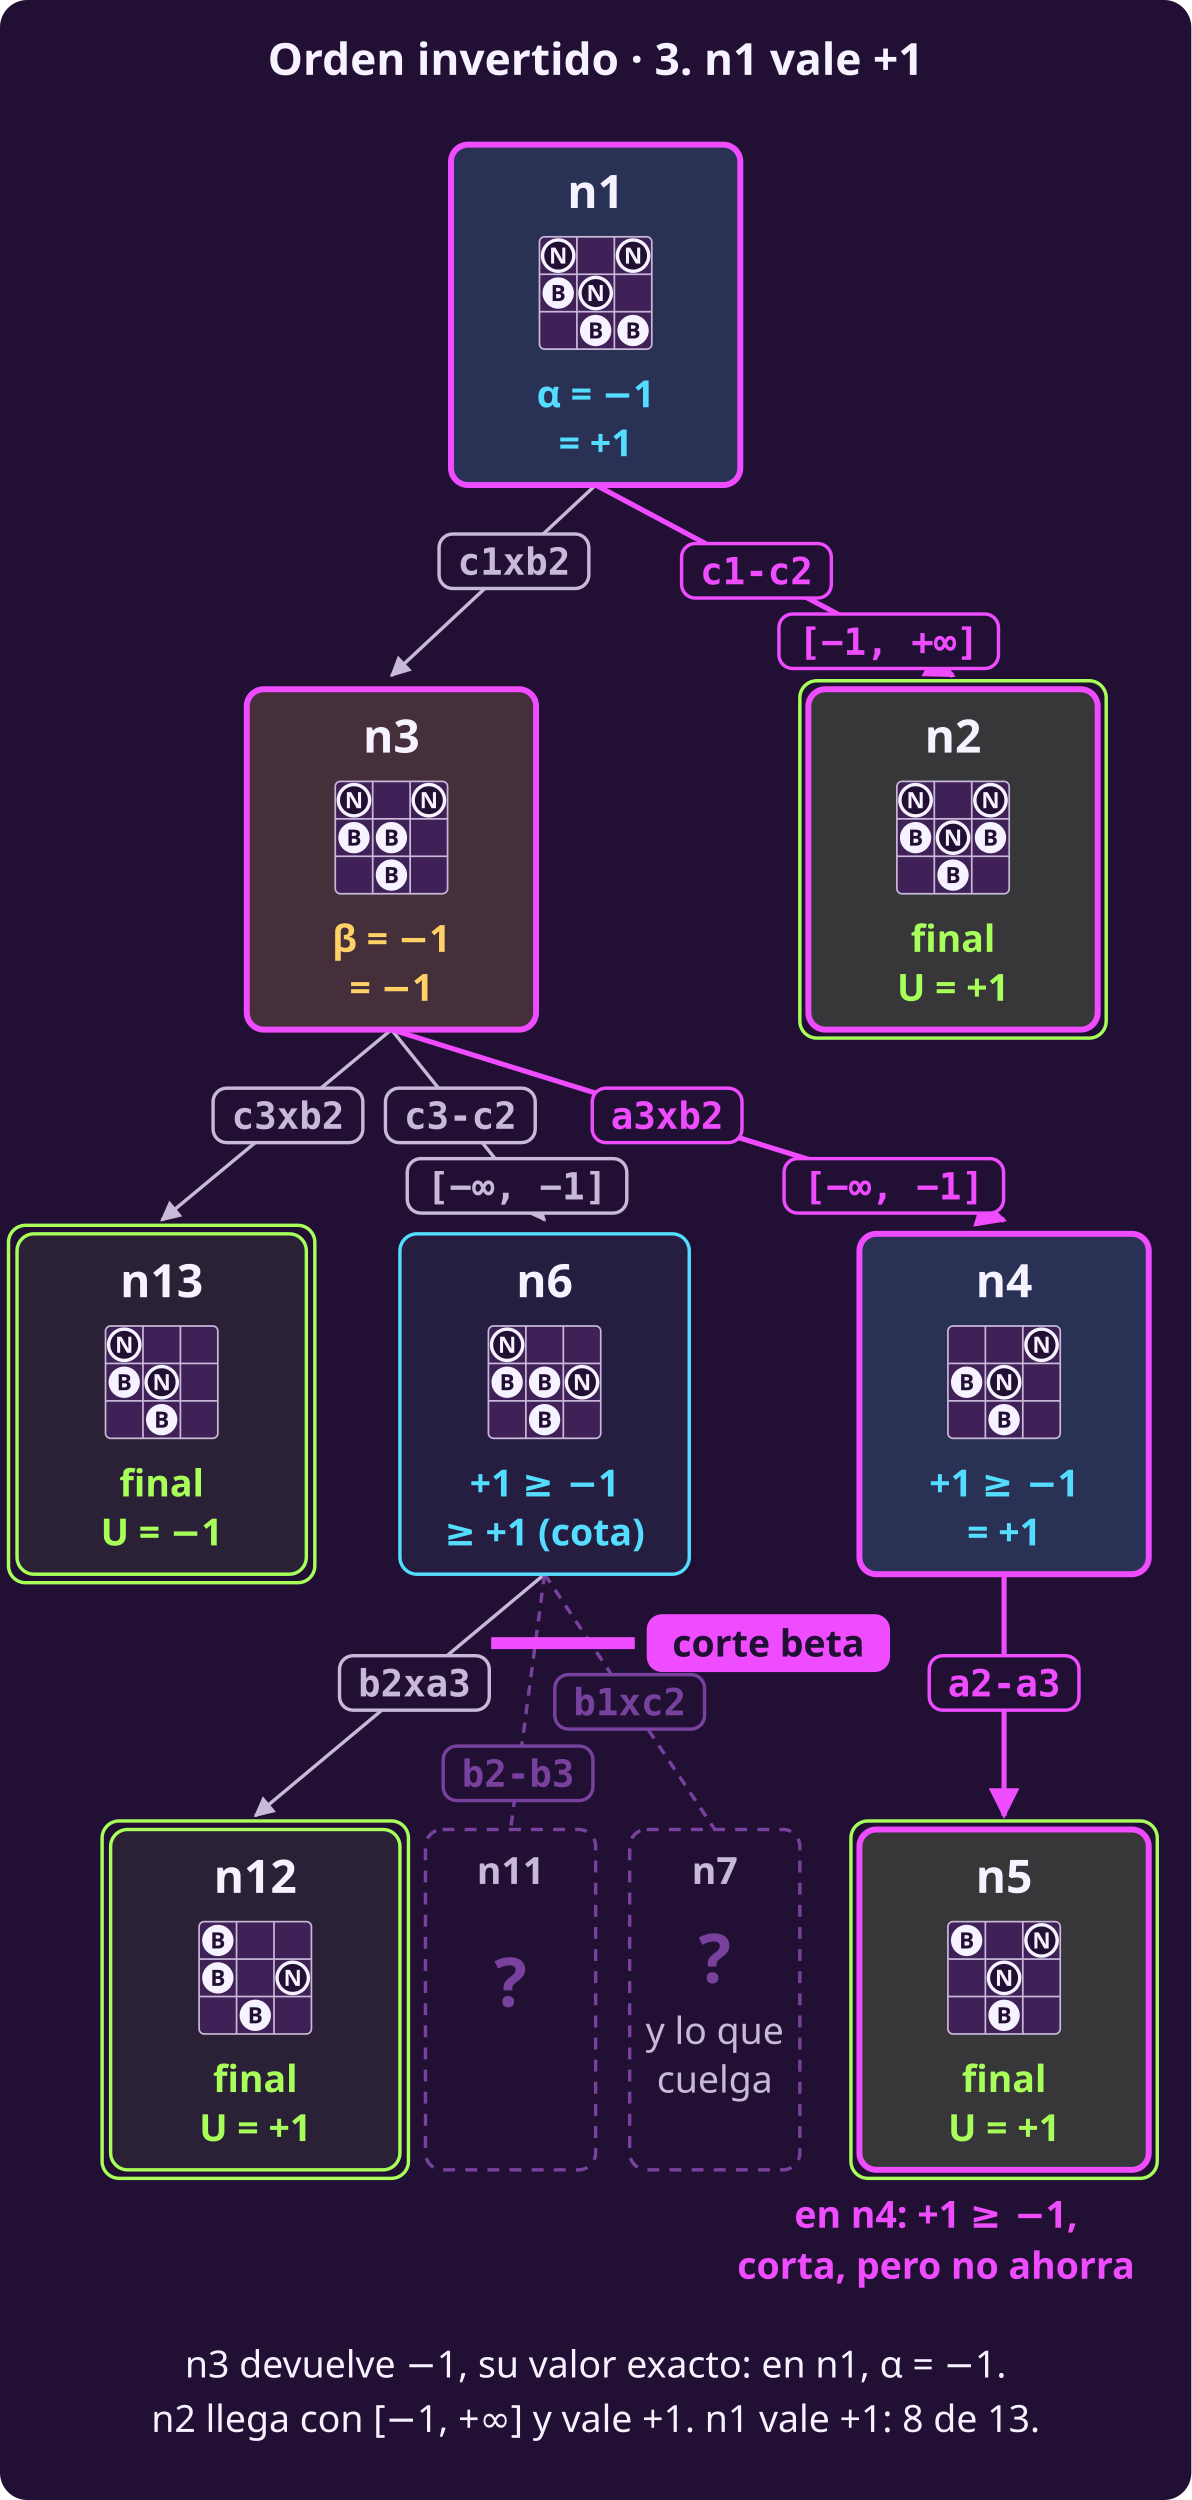
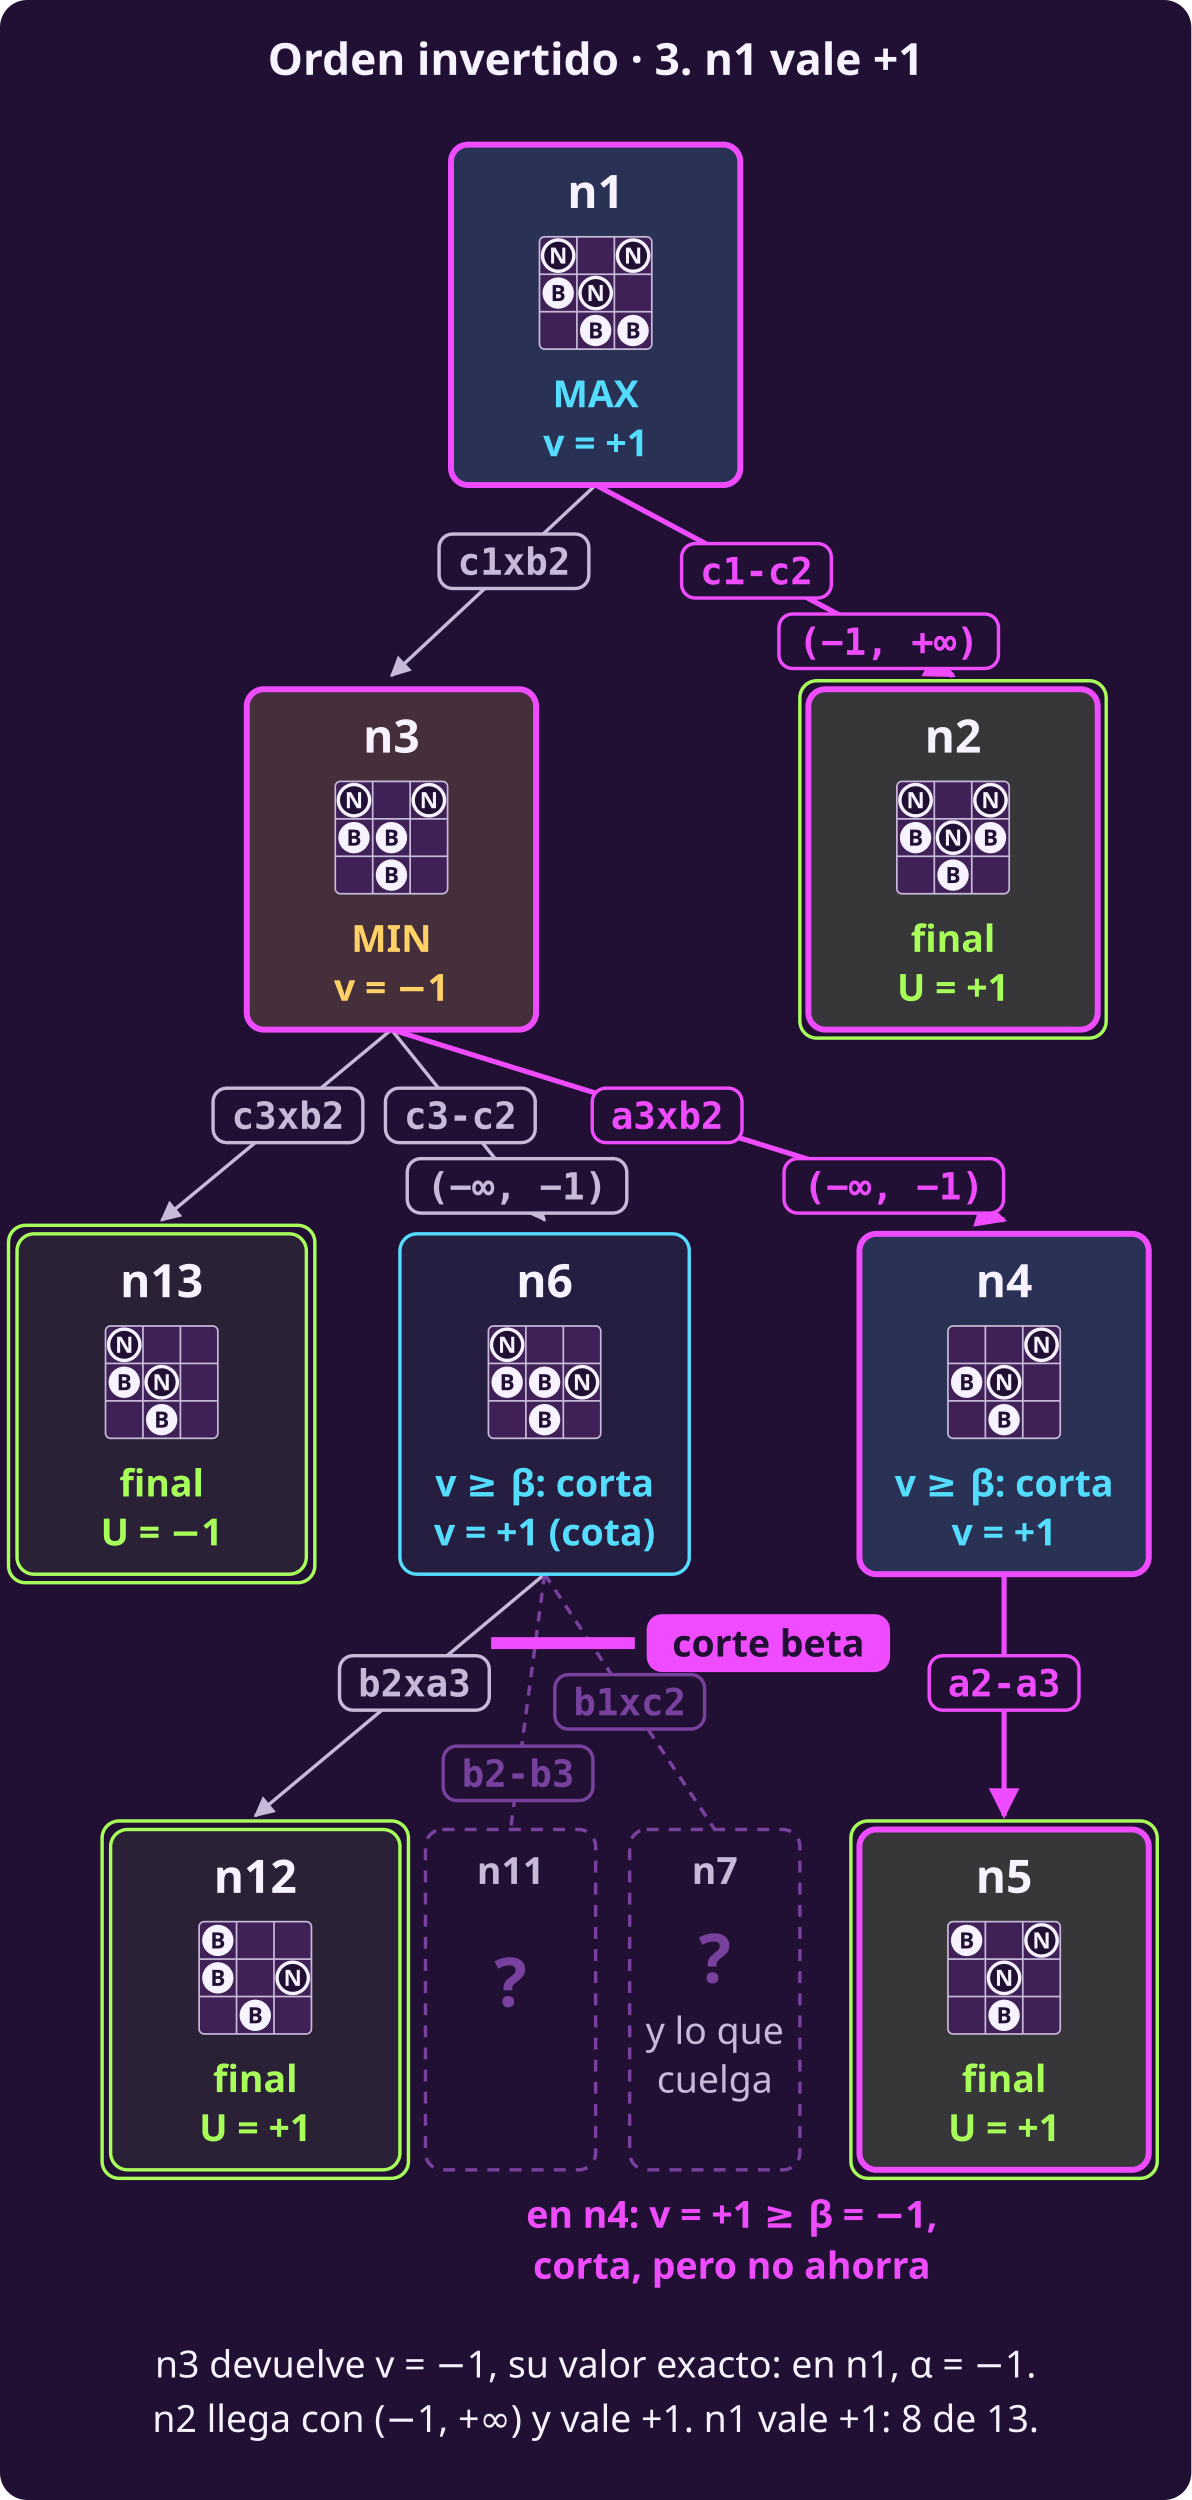
- <svg xmlns="http://www.w3.org/2000/svg" width="700" height="1469" viewBox="0 0 700 1469" role="img" aria-label="Alfa-beta desde n1 con el orden invertido, parte 3. De vuelta en n3, falta n4, de MAX, que llega con [−∞, −1]; su único hijo, n5, vale +1, y debajo una nota sobre n4: «en n4, +1 ≥ −1: corta, pero no ahorra». n3 devuelve −1. La raíz muestra α = −1. Su último hijo, n2, llega con [−1, +∞] y vale +1. La raíz vale +1. Se generan 8 de 13 nodos.">
+ <svg xmlns="http://www.w3.org/2000/svg" width="700" height="1469" viewBox="0 0 700 1469" role="img" aria-label="Alfa-beta desde n1 con el orden invertido, parte 3. De vuelta en n3, falta n4, de MAX, que llega con (−∞, −1); su único hijo, n5, vale +1, y debajo una nota sobre n4: «en n4, v = +1 ≥ β = −1: corta, pero no ahorra». n3 devuelve v = −1, y en n1 α sube a −1. Su último hijo, n2, llega con (−1, +∞) y vale +1. La raíz muestra v = +1. Se generan 8 de 13 nodos.">
  <rect x="0" y="0" width="700" height="1469" rx="16" fill="#211033" />
  <defs>
    <marker id="p" viewBox="0 0 10 10" refX="9" refY="5" markerWidth="6" markerHeight="6" orient="auto-start-reverse">
      <path d="M 0 0 L 10 5 L 0 10 z" fill="#f04cff" />
    </marker>
    <marker id="s" viewBox="0 0 10 10" refX="9" refY="5" markerWidth="6" markerHeight="6" orient="auto-start-reverse">
      <path d="M 0 0 L 10 5 L 0 10 z" fill="#c8b9d8" />
    </marker>
  </defs>
  <text x="350.0" y="44" fill="#f7f2ff" font-family="system-ui, sans-serif" font-size="26" font-weight="700" text-anchor="middle">Orden invertido · 3. n1 vale +1</text>
  <line x1="350" y1="285.0" x2="230" y2="397.0" stroke="#c8b9d8" stroke-width="2" marker-end="url(#s)" />
  <rect x="258.0" y="313.8" width="88" height="32" rx="8" fill="#211033" stroke="#c8b9d8" stroke-width="2" />
  <text x="302.0" y="337.7" fill="#c8b9d8" font-family="ui-monospace, SFMono-Regular, Menlo, monospace" font-size="22" font-weight="700" text-anchor="middle">c1xb2</text>
  <line x1="350" y1="285.0" x2="560" y2="397.0" stroke="#f04cff" stroke-width="3" marker-end="url(#p)" />
  <rect x="400.5" y="319.4" width="88" height="32" rx="8" fill="#211033" stroke="#f04cff" stroke-width="2" />
  <text x="444.5" y="343.3" fill="#f04cff" font-family="ui-monospace, SFMono-Regular, Menlo, monospace" font-size="22" font-weight="700" text-anchor="middle">c1-c2</text>
  <rect x="457.7" y="360.8" width="129" height="32" rx="8" fill="#211033" stroke="#f04cff" stroke-width="2" />
-   <text x="522.2" y="384.8" fill="#f04cff" font-family="ui-monospace, SFMono-Regular, Menlo, monospace" font-size="22" font-weight="700" text-anchor="middle">[−1, +∞]</text>
+   <text x="522.2" y="384.8" fill="#f04cff" font-family="ui-monospace, SFMono-Regular, Menlo, monospace" font-size="22" font-weight="700" text-anchor="middle">(−1, +∞)</text>
  <line x1="230" y1="605.0" x2="95" y2="717.0" stroke="#c8b9d8" stroke-width="2" marker-end="url(#s)" />
  <rect x="125.2" y="639.4" width="88" height="32" rx="8" fill="#211033" stroke="#c8b9d8" stroke-width="2" />
  <text x="169.2" y="663.3" fill="#c8b9d8" font-family="ui-monospace, SFMono-Regular, Menlo, monospace" font-size="22" font-weight="700" text-anchor="middle">c3xb2</text>
  <line x1="230" y1="605.0" x2="320" y2="717.0" stroke="#c8b9d8" stroke-width="2" marker-end="url(#s)" />
  <rect x="226.5" y="639.4" width="88" height="32" rx="8" fill="#211033" stroke="#c8b9d8" stroke-width="2" />
  <text x="270.5" y="663.3" fill="#c8b9d8" font-family="ui-monospace, SFMono-Regular, Menlo, monospace" font-size="22" font-weight="700" text-anchor="middle">c3-c2</text>
  <rect x="239.3" y="680.8" width="129" height="32" rx="8" fill="#211033" stroke="#c8b9d8" stroke-width="2" />
-   <text x="303.8" y="704.8" fill="#c8b9d8" font-family="ui-monospace, SFMono-Regular, Menlo, monospace" font-size="22" font-weight="700" text-anchor="middle">[−∞, −1]</text>
+   <text x="303.8" y="704.8" fill="#c8b9d8" font-family="ui-monospace, SFMono-Regular, Menlo, monospace" font-size="22" font-weight="700" text-anchor="middle">(−∞, −1)</text>
  <line x1="230" y1="605.0" x2="590" y2="717.0" stroke="#f04cff" stroke-width="3" marker-end="url(#p)" />
  <rect x="348.0" y="639.4" width="88" height="32" rx="8" fill="#211033" stroke="#f04cff" stroke-width="2" />
  <text x="392.0" y="663.3" fill="#f04cff" font-family="ui-monospace, SFMono-Regular, Menlo, monospace" font-size="22" font-weight="700" text-anchor="middle">a3xb2</text>
  <rect x="460.7" y="680.8" width="129" height="32" rx="8" fill="#211033" stroke="#f04cff" stroke-width="2" />
-   <text x="525.2" y="704.8" fill="#f04cff" font-family="ui-monospace, SFMono-Regular, Menlo, monospace" font-size="22" font-weight="700" text-anchor="middle">[−∞, −1]</text>
+   <text x="525.2" y="704.8" fill="#f04cff" font-family="ui-monospace, SFMono-Regular, Menlo, monospace" font-size="22" font-weight="700" text-anchor="middle">(−∞, −1)</text>
  <line x1="320" y1="925.0" x2="150" y2="1067.0" stroke="#c8b9d8" stroke-width="2" marker-end="url(#s)" />
  <rect x="199.5" y="972.9" width="88" height="32" rx="8" fill="#211033" stroke="#c8b9d8" stroke-width="2" />
  <text x="243.5" y="996.8" fill="#c8b9d8" font-family="ui-monospace, SFMono-Regular, Menlo, monospace" font-size="22" font-weight="700" text-anchor="middle">b2xa3</text>
  <line x1="320" y1="925.0" x2="300" y2="1075.0" stroke="#78419e" stroke-width="2" stroke-dasharray="6 5" />
  <rect x="260.4" y="1026.0" width="88" height="32" rx="8" fill="#211033" stroke="#78419e" stroke-width="2" />
  <text x="304.4" y="1049.9" fill="#78419e" font-family="ui-monospace, SFMono-Regular, Menlo, monospace" font-size="22" font-weight="700" text-anchor="middle">b2-b3</text>
  <line x1="320" y1="925.0" x2="420" y2="1075.0" stroke="#78419e" stroke-width="2" stroke-dasharray="6 5" />
  <rect x="326.0" y="984.0" width="88" height="32" rx="8" fill="#211033" stroke="#78419e" stroke-width="2" />
  <text x="370.0" y="1007.9" fill="#78419e" font-family="ui-monospace, SFMono-Regular, Menlo, monospace" font-size="22" font-weight="700" text-anchor="middle">b1xc2</text>
  <line x1="590" y1="925.0" x2="590" y2="1067.0" stroke="#f04cff" stroke-width="3" marker-end="url(#p)" />
  <rect x="546.0" y="972.9" width="88" height="32" rx="8" fill="#211033" stroke="#f04cff" stroke-width="2" />
  <text x="590.0" y="996.8" fill="#f04cff" font-family="ui-monospace, SFMono-Regular, Menlo, monospace" font-size="22" font-weight="700" text-anchor="middle">a2-a3</text>
  <line x1="288.6" y1="965.5" x2="373.0" y2="965.5" stroke="#f04cff" stroke-width="7" />
  <rect x="381.0" y="949.5" width="141" height="32" rx="8" fill="#f04cff" stroke="#f04cff" stroke-width="2" />
  <text x="451.5" y="973.4" fill="#211033" font-family="system-ui, sans-serif" font-size="22" font-weight="700" text-anchor="middle">corte beta</text>
  <rect x="265.0" y="85.0" width="170" height="200" rx="10" fill="#293154" stroke="#f04cff" stroke-width="3.5" />
  <text x="350" y="122.231" fill="#f7f2ff" font-family="system-ui, sans-serif" font-size="27.1" font-weight="700" text-anchor="middle">n1</text>
  <rect x="317.0" y="139.154" width="66" height="66" rx="3" fill="#3f2158" stroke="#c8b9d8" stroke-width="1" />
  <line x1="339.0" y1="139.154" x2="339.0" y2="205.154" stroke="#c8b9d8" stroke-width="1" />
  <line x1="317.0" y1="161.154" x2="383.0" y2="161.154" stroke="#c8b9d8" stroke-width="1" />
  <line x1="361.0" y1="139.154" x2="361.0" y2="205.154" stroke="#c8b9d8" stroke-width="1" />
  <line x1="317.0" y1="183.154" x2="383.0" y2="183.154" stroke="#c8b9d8" stroke-width="1" />
  <circle cx="350.0" cy="194.2" r="9.2" fill="#f7f2ff" />
  <text x="350.0" y="198.9" fill="#211033" font-family="system-ui, sans-serif" font-size="13.2" font-weight="700" text-anchor="middle">B</text>
  <circle cx="372.0" cy="194.2" r="9.2" fill="#f7f2ff" />
  <text x="372.0" y="198.9" fill="#211033" font-family="system-ui, sans-serif" font-size="13.2" font-weight="700" text-anchor="middle">B</text>
  <circle cx="328.0" cy="172.2" r="9.2" fill="#f7f2ff" />
  <text x="328.0" y="176.9" fill="#211033" font-family="system-ui, sans-serif" font-size="13.2" font-weight="700" text-anchor="middle">B</text>
  <circle cx="350.0" cy="172.2" r="9.2" fill="#211033" stroke="#f7f2ff" stroke-width="2" />
  <text x="350.0" y="176.9" fill="#f7f2ff" font-family="system-ui, sans-serif" font-size="13.2" font-weight="700" text-anchor="middle">N</text>
  <circle cx="328.0" cy="150.2" r="9.2" fill="#211033" stroke="#f7f2ff" stroke-width="2" />
  <text x="328.0" y="154.9" fill="#f7f2ff" font-family="system-ui, sans-serif" font-size="13.2" font-weight="700" text-anchor="middle">N</text>
  <circle cx="372.0" cy="150.2" r="9.2" fill="#211033" stroke="#f7f2ff" stroke-width="2" />
  <text x="372.0" y="154.9" fill="#f7f2ff" font-family="system-ui, sans-serif" font-size="13.2" font-weight="700" text-anchor="middle">N</text>
-   <text x="350" y="239.308" fill="#55ddff" font-family="system-ui, sans-serif" font-size="22.0" font-weight="700" text-anchor="middle">α = −1</text>
-   <text x="350" y="268.077" fill="#55ddff" font-family="system-ui, sans-serif" font-size="22.0" font-weight="700" text-anchor="middle">= +1</text>
+   <text x="350" y="239.308" fill="#55ddff" font-family="system-ui, sans-serif" font-size="22.0" font-weight="700" text-anchor="middle">MAX</text>
+   <text x="350" y="268.077" fill="#55ddff" font-family="system-ui, sans-serif" font-size="22.0" font-weight="700" text-anchor="middle">v = +1</text>
  <rect x="145.0" y="405.0" width="170" height="200" rx="10" fill="#452f3b" stroke="#f04cff" stroke-width="3.5" />
  <text x="230" y="442.231" fill="#f7f2ff" font-family="system-ui, sans-serif" font-size="27.1" font-weight="700" text-anchor="middle">n3</text>
  <rect x="197.0" y="459.154" width="66" height="66" rx="3" fill="#3f2158" stroke="#c8b9d8" stroke-width="1" />
  <line x1="219.0" y1="459.154" x2="219.0" y2="525.154" stroke="#c8b9d8" stroke-width="1" />
  <line x1="197.0" y1="481.154" x2="263.0" y2="481.154" stroke="#c8b9d8" stroke-width="1" />
  <line x1="241.0" y1="459.154" x2="241.0" y2="525.154" stroke="#c8b9d8" stroke-width="1" />
  <line x1="197.0" y1="503.154" x2="263.0" y2="503.154" stroke="#c8b9d8" stroke-width="1" />
  <circle cx="230.0" cy="514.2" r="9.2" fill="#f7f2ff" />
  <text x="230.0" y="518.9" fill="#211033" font-family="system-ui, sans-serif" font-size="13.2" font-weight="700" text-anchor="middle">B</text>
  <circle cx="208.0" cy="492.2" r="9.2" fill="#f7f2ff" />
  <text x="208.0" y="496.9" fill="#211033" font-family="system-ui, sans-serif" font-size="13.2" font-weight="700" text-anchor="middle">B</text>
  <circle cx="230.0" cy="492.2" r="9.2" fill="#f7f2ff" />
  <text x="230.0" y="496.9" fill="#211033" font-family="system-ui, sans-serif" font-size="13.2" font-weight="700" text-anchor="middle">B</text>
  <circle cx="208.0" cy="470.2" r="9.2" fill="#211033" stroke="#f7f2ff" stroke-width="2" />
  <text x="208.0" y="474.9" fill="#f7f2ff" font-family="system-ui, sans-serif" font-size="13.2" font-weight="700" text-anchor="middle">N</text>
  <circle cx="252.0" cy="470.2" r="9.2" fill="#211033" stroke="#f7f2ff" stroke-width="2" />
  <text x="252.0" y="474.9" fill="#f7f2ff" font-family="system-ui, sans-serif" font-size="13.2" font-weight="700" text-anchor="middle">N</text>
-   <text x="230" y="559.308" fill="#ffd166" font-family="system-ui, sans-serif" font-size="22.0" font-weight="700" text-anchor="middle">β = −1</text>
-   <text x="230" y="588.077" fill="#ffd166" font-family="system-ui, sans-serif" font-size="22.0" font-weight="700" text-anchor="middle">= −1</text>
+   <text x="230" y="559.308" fill="#ffd166" font-family="system-ui, sans-serif" font-size="22.0" font-weight="700" text-anchor="middle">MIN</text>
+   <text x="230" y="588.077" fill="#ffd166" font-family="system-ui, sans-serif" font-size="22.0" font-weight="700" text-anchor="middle">v = −1</text>
  <rect x="470.0" y="400.0" width="180" height="210" rx="10" fill="none" stroke="#a8ff5a" stroke-width="2" />
  <rect x="475.0" y="405.0" width="170" height="200" rx="10" fill="#373639" stroke="#f04cff" stroke-width="3.5" />
  <text x="560" y="442.231" fill="#f7f2ff" font-family="system-ui, sans-serif" font-size="27.1" font-weight="700" text-anchor="middle">n2</text>
  <rect x="527.0" y="459.154" width="66" height="66" rx="3" fill="#3f2158" stroke="#c8b9d8" stroke-width="1" />
  <line x1="549.0" y1="459.154" x2="549.0" y2="525.154" stroke="#c8b9d8" stroke-width="1" />
  <line x1="527.0" y1="481.154" x2="593.0" y2="481.154" stroke="#c8b9d8" stroke-width="1" />
  <line x1="571.0" y1="459.154" x2="571.0" y2="525.154" stroke="#c8b9d8" stroke-width="1" />
  <line x1="527.0" y1="503.154" x2="593.0" y2="503.154" stroke="#c8b9d8" stroke-width="1" />
  <circle cx="560.0" cy="514.2" r="9.2" fill="#f7f2ff" />
  <text x="560.0" y="518.9" fill="#211033" font-family="system-ui, sans-serif" font-size="13.2" font-weight="700" text-anchor="middle">B</text>
  <circle cx="538.0" cy="492.2" r="9.2" fill="#f7f2ff" />
  <text x="538.0" y="496.9" fill="#211033" font-family="system-ui, sans-serif" font-size="13.2" font-weight="700" text-anchor="middle">B</text>
  <circle cx="560.0" cy="492.2" r="9.2" fill="#211033" stroke="#f7f2ff" stroke-width="2" />
  <text x="560.0" y="496.9" fill="#f7f2ff" font-family="system-ui, sans-serif" font-size="13.2" font-weight="700" text-anchor="middle">N</text>
  <circle cx="582.0" cy="492.2" r="9.2" fill="#f7f2ff" />
  <text x="582.0" y="496.9" fill="#211033" font-family="system-ui, sans-serif" font-size="13.2" font-weight="700" text-anchor="middle">B</text>
  <circle cx="538.0" cy="470.2" r="9.2" fill="#211033" stroke="#f7f2ff" stroke-width="2" />
  <text x="538.0" y="474.9" fill="#f7f2ff" font-family="system-ui, sans-serif" font-size="13.2" font-weight="700" text-anchor="middle">N</text>
  <circle cx="582.0" cy="470.2" r="9.2" fill="#211033" stroke="#f7f2ff" stroke-width="2" />
  <text x="582.0" y="474.9" fill="#f7f2ff" font-family="system-ui, sans-serif" font-size="13.2" font-weight="700" text-anchor="middle">N</text>
  <text x="560" y="559.308" fill="#a8ff5a" font-family="system-ui, sans-serif" font-size="22.0" font-weight="700" text-anchor="middle">final</text>
  <text x="560" y="588.077" fill="#a8ff5a" font-family="system-ui, sans-serif" font-size="22.0" font-weight="700" text-anchor="middle">U = +1</text>
  <rect x="5.0" y="720.0" width="180" height="210" rx="10" fill="none" stroke="#a8ff5a" stroke-width="2" />
  <rect x="10.0" y="725.0" width="170" height="200" rx="10" fill="#2a2136" stroke="#a8ff5a" stroke-width="2" />
  <text x="95" y="762.231" fill="#f7f2ff" font-family="system-ui, sans-serif" font-size="27.1" font-weight="700" text-anchor="middle">n13</text>
  <rect x="62.0" y="779.154" width="66" height="66" rx="3" fill="#3f2158" stroke="#c8b9d8" stroke-width="1" />
  <line x1="84.0" y1="779.154" x2="84.0" y2="845.154" stroke="#c8b9d8" stroke-width="1" />
  <line x1="62.0" y1="801.154" x2="128.0" y2="801.154" stroke="#c8b9d8" stroke-width="1" />
  <line x1="106.0" y1="779.154" x2="106.0" y2="845.154" stroke="#c8b9d8" stroke-width="1" />
  <line x1="62.0" y1="823.154" x2="128.0" y2="823.154" stroke="#c8b9d8" stroke-width="1" />
  <circle cx="95.0" cy="834.2" r="9.2" fill="#f7f2ff" />
  <text x="95.0" y="838.9" fill="#211033" font-family="system-ui, sans-serif" font-size="13.2" font-weight="700" text-anchor="middle">B</text>
  <circle cx="73.0" cy="812.2" r="9.2" fill="#f7f2ff" />
  <text x="73.0" y="816.9" fill="#211033" font-family="system-ui, sans-serif" font-size="13.2" font-weight="700" text-anchor="middle">B</text>
  <circle cx="95.0" cy="812.2" r="9.2" fill="#211033" stroke="#f7f2ff" stroke-width="2" />
  <text x="95.0" y="816.9" fill="#f7f2ff" font-family="system-ui, sans-serif" font-size="13.2" font-weight="700" text-anchor="middle">N</text>
  <circle cx="73.0" cy="790.2" r="9.2" fill="#211033" stroke="#f7f2ff" stroke-width="2" />
  <text x="73.0" y="794.9" fill="#f7f2ff" font-family="system-ui, sans-serif" font-size="13.2" font-weight="700" text-anchor="middle">N</text>
  <text x="95" y="879.308" fill="#a8ff5a" font-family="system-ui, sans-serif" font-size="22.0" font-weight="700" text-anchor="middle">final</text>
  <text x="95" y="908.077" fill="#a8ff5a" font-family="system-ui, sans-serif" font-size="22.0" font-weight="700" text-anchor="middle">U = −1</text>
  <rect x="235.0" y="725.0" width="170" height="200" rx="10" fill="#251e41" stroke="#55ddff" stroke-width="2" />
  <text x="320" y="762.231" fill="#f7f2ff" font-family="system-ui, sans-serif" font-size="27.1" font-weight="700" text-anchor="middle">n6</text>
  <rect x="287.0" y="779.154" width="66" height="66" rx="3" fill="#3f2158" stroke="#c8b9d8" stroke-width="1" />
  <line x1="309.0" y1="779.154" x2="309.0" y2="845.154" stroke="#c8b9d8" stroke-width="1" />
  <line x1="287.0" y1="801.154" x2="353.0" y2="801.154" stroke="#c8b9d8" stroke-width="1" />
  <line x1="331.0" y1="779.154" x2="331.0" y2="845.154" stroke="#c8b9d8" stroke-width="1" />
  <line x1="287.0" y1="823.154" x2="353.0" y2="823.154" stroke="#c8b9d8" stroke-width="1" />
  <circle cx="320.0" cy="834.2" r="9.2" fill="#f7f2ff" />
  <text x="320.0" y="838.9" fill="#211033" font-family="system-ui, sans-serif" font-size="13.2" font-weight="700" text-anchor="middle">B</text>
  <circle cx="298.0" cy="812.2" r="9.2" fill="#f7f2ff" />
  <text x="298.0" y="816.9" fill="#211033" font-family="system-ui, sans-serif" font-size="13.2" font-weight="700" text-anchor="middle">B</text>
  <circle cx="320.0" cy="812.2" r="9.2" fill="#f7f2ff" />
  <text x="320.0" y="816.9" fill="#211033" font-family="system-ui, sans-serif" font-size="13.2" font-weight="700" text-anchor="middle">B</text>
  <circle cx="342.0" cy="812.2" r="9.2" fill="#211033" stroke="#f7f2ff" stroke-width="2" />
  <text x="342.0" y="816.9" fill="#f7f2ff" font-family="system-ui, sans-serif" font-size="13.2" font-weight="700" text-anchor="middle">N</text>
  <circle cx="298.0" cy="790.2" r="9.2" fill="#211033" stroke="#f7f2ff" stroke-width="2" />
  <text x="298.0" y="794.9" fill="#f7f2ff" font-family="system-ui, sans-serif" font-size="13.2" font-weight="700" text-anchor="middle">N</text>
-   <text x="320" y="879.308" fill="#55ddff" font-family="system-ui, sans-serif" font-size="22.0" font-weight="700" text-anchor="middle">+1 ≥ −1</text>
-   <text x="320" y="908.077" fill="#55ddff" font-family="system-ui, sans-serif" font-size="22.0" font-weight="700" text-anchor="middle">≥ +1 (cota)</text>
+   <text x="320" y="879.308" fill="#55ddff" font-family="system-ui, sans-serif" font-size="22.0" font-weight="700" text-anchor="middle">v ≥ β: corta</text>
+   <text x="320" y="908.077" fill="#55ddff" font-family="system-ui, sans-serif" font-size="22.0" font-weight="700" text-anchor="middle">v = +1 (cota)</text>
  <rect x="60.0" y="1070.0" width="180" height="210" rx="10" fill="none" stroke="#a8ff5a" stroke-width="2" />
  <rect x="65.0" y="1075.0" width="170" height="200" rx="10" fill="#2a2136" stroke="#a8ff5a" stroke-width="2" />
  <text x="150" y="1112.231" fill="#f7f2ff" font-family="system-ui, sans-serif" font-size="27.1" font-weight="700" text-anchor="middle">n12</text>
  <rect x="117.0" y="1129.154" width="66" height="66" rx="3" fill="#3f2158" stroke="#c8b9d8" stroke-width="1" />
  <line x1="139.0" y1="1129.154" x2="139.0" y2="1195.154" stroke="#c8b9d8" stroke-width="1" />
  <line x1="117.0" y1="1151.154" x2="183.0" y2="1151.154" stroke="#c8b9d8" stroke-width="1" />
  <line x1="161.0" y1="1129.154" x2="161.0" y2="1195.154" stroke="#c8b9d8" stroke-width="1" />
  <line x1="117.0" y1="1173.154" x2="183.0" y2="1173.154" stroke="#c8b9d8" stroke-width="1" />
  <circle cx="150.0" cy="1184.2" r="9.2" fill="#f7f2ff" />
  <text x="150.0" y="1188.9" fill="#211033" font-family="system-ui, sans-serif" font-size="13.2" font-weight="700" text-anchor="middle">B</text>
  <circle cx="128.0" cy="1162.2" r="9.2" fill="#f7f2ff" />
  <text x="128.0" y="1166.9" fill="#211033" font-family="system-ui, sans-serif" font-size="13.2" font-weight="700" text-anchor="middle">B</text>
  <circle cx="172.0" cy="1162.2" r="9.2" fill="#211033" stroke="#f7f2ff" stroke-width="2" />
  <text x="172.0" y="1166.9" fill="#f7f2ff" font-family="system-ui, sans-serif" font-size="13.2" font-weight="700" text-anchor="middle">N</text>
  <circle cx="128.0" cy="1140.2" r="9.2" fill="#f7f2ff" />
  <text x="128.0" y="1144.9" fill="#211033" font-family="system-ui, sans-serif" font-size="13.2" font-weight="700" text-anchor="middle">B</text>
  <text x="150" y="1229.308" fill="#a8ff5a" font-family="system-ui, sans-serif" font-size="22.0" font-weight="700" text-anchor="middle">final</text>
  <text x="150" y="1258.077" fill="#a8ff5a" font-family="system-ui, sans-serif" font-size="22.0" font-weight="700" text-anchor="middle">U = +1</text>
  <rect x="505.0" y="725.0" width="170" height="200" rx="10" fill="#293154" stroke="#f04cff" stroke-width="3.5" />
  <text x="590" y="762.231" fill="#f7f2ff" font-family="system-ui, sans-serif" font-size="27.1" font-weight="700" text-anchor="middle">n4</text>
  <rect x="557.0" y="779.154" width="66" height="66" rx="3" fill="#3f2158" stroke="#c8b9d8" stroke-width="1" />
  <line x1="579.0" y1="779.154" x2="579.0" y2="845.154" stroke="#c8b9d8" stroke-width="1" />
  <line x1="557.0" y1="801.154" x2="623.0" y2="801.154" stroke="#c8b9d8" stroke-width="1" />
  <line x1="601.0" y1="779.154" x2="601.0" y2="845.154" stroke="#c8b9d8" stroke-width="1" />
  <line x1="557.0" y1="823.154" x2="623.0" y2="823.154" stroke="#c8b9d8" stroke-width="1" />
  <circle cx="590.0" cy="834.2" r="9.2" fill="#f7f2ff" />
  <text x="590.0" y="838.9" fill="#211033" font-family="system-ui, sans-serif" font-size="13.2" font-weight="700" text-anchor="middle">B</text>
  <circle cx="568.0" cy="812.2" r="9.2" fill="#f7f2ff" />
  <text x="568.0" y="816.9" fill="#211033" font-family="system-ui, sans-serif" font-size="13.2" font-weight="700" text-anchor="middle">B</text>
  <circle cx="590.0" cy="812.2" r="9.2" fill="#211033" stroke="#f7f2ff" stroke-width="2" />
  <text x="590.0" y="816.9" fill="#f7f2ff" font-family="system-ui, sans-serif" font-size="13.2" font-weight="700" text-anchor="middle">N</text>
  <circle cx="612.0" cy="790.2" r="9.2" fill="#211033" stroke="#f7f2ff" stroke-width="2" />
  <text x="612.0" y="794.9" fill="#f7f2ff" font-family="system-ui, sans-serif" font-size="13.2" font-weight="700" text-anchor="middle">N</text>
-   <text x="590" y="879.308" fill="#55ddff" font-family="system-ui, sans-serif" font-size="22.0" font-weight="700" text-anchor="middle">+1 ≥ −1</text>
-   <text x="590" y="908.077" fill="#55ddff" font-family="system-ui, sans-serif" font-size="22.0" font-weight="700" text-anchor="middle">= +1</text>
+   <text x="590" y="879.308" fill="#55ddff" font-family="system-ui, sans-serif" font-size="22.0" font-weight="700" text-anchor="middle">v ≥ β: corta</text>
+   <text x="590" y="908.077" fill="#55ddff" font-family="system-ui, sans-serif" font-size="22.0" font-weight="700" text-anchor="middle">v = +1</text>
  <rect x="500.0" y="1070.0" width="180" height="210" rx="10" fill="none" stroke="#a8ff5a" stroke-width="2" />
  <rect x="505.0" y="1075.0" width="170" height="200" rx="10" fill="#373639" stroke="#f04cff" stroke-width="3.5" />
  <text x="590" y="1112.231" fill="#f7f2ff" font-family="system-ui, sans-serif" font-size="27.1" font-weight="700" text-anchor="middle">n5</text>
  <rect x="557.0" y="1129.154" width="66" height="66" rx="3" fill="#3f2158" stroke="#c8b9d8" stroke-width="1" />
  <line x1="579.0" y1="1129.154" x2="579.0" y2="1195.154" stroke="#c8b9d8" stroke-width="1" />
  <line x1="557.0" y1="1151.154" x2="623.0" y2="1151.154" stroke="#c8b9d8" stroke-width="1" />
  <line x1="601.0" y1="1129.154" x2="601.0" y2="1195.154" stroke="#c8b9d8" stroke-width="1" />
  <line x1="557.0" y1="1173.154" x2="623.0" y2="1173.154" stroke="#c8b9d8" stroke-width="1" />
  <circle cx="590.0" cy="1184.2" r="9.2" fill="#f7f2ff" />
  <text x="590.0" y="1188.9" fill="#211033" font-family="system-ui, sans-serif" font-size="13.2" font-weight="700" text-anchor="middle">B</text>
  <circle cx="590.0" cy="1162.2" r="9.2" fill="#211033" stroke="#f7f2ff" stroke-width="2" />
  <text x="590.0" y="1166.9" fill="#f7f2ff" font-family="system-ui, sans-serif" font-size="13.2" font-weight="700" text-anchor="middle">N</text>
  <circle cx="568.0" cy="1140.2" r="9.2" fill="#f7f2ff" />
  <text x="568.0" y="1144.9" fill="#211033" font-family="system-ui, sans-serif" font-size="13.2" font-weight="700" text-anchor="middle">B</text>
  <circle cx="612.0" cy="1140.2" r="9.2" fill="#211033" stroke="#f7f2ff" stroke-width="2" />
  <text x="612.0" y="1144.9" fill="#f7f2ff" font-family="system-ui, sans-serif" font-size="13.2" font-weight="700" text-anchor="middle">N</text>
  <text x="590" y="1229.308" fill="#a8ff5a" font-family="system-ui, sans-serif" font-size="22.0" font-weight="700" text-anchor="middle">final</text>
  <text x="590" y="1258.077" fill="#a8ff5a" font-family="system-ui, sans-serif" font-size="22.0" font-weight="700" text-anchor="middle">U = +1</text>
  <rect x="250.0" y="1075.0" width="100" height="200" rx="10" fill="#211033" stroke="#78419e" stroke-width="2" stroke-dasharray="7 6" />
  <text x="300" y="1107.0" fill="#c8b9d8" font-family="system-ui, sans-serif" font-size="22" font-weight="700" text-anchor="middle">n11</text>
  <text x="300" y="1179" fill="#78419e" font-family="system-ui, sans-serif" font-size="40" font-weight="700" text-anchor="middle">?</text>
  <rect x="370.0" y="1075.0" width="100" height="200" rx="10" fill="#211033" stroke="#78419e" stroke-width="2" stroke-dasharray="7 6" />
  <text x="420" y="1107.0" fill="#c8b9d8" font-family="system-ui, sans-serif" font-size="22" font-weight="700" text-anchor="middle">n7</text>
  <text x="420" y="1165" fill="#78419e" font-family="system-ui, sans-serif" font-size="40" font-weight="700" text-anchor="middle">?</text>
  <text x="420" y="1201.0" fill="#c8b9d8" font-family="system-ui, sans-serif" font-size="22" font-weight="normal" text-anchor="middle">y lo que</text>
  <text x="420" y="1229.6" fill="#c8b9d8" font-family="system-ui, sans-serif" font-size="22" font-weight="normal" text-anchor="middle">cuelga</text>
-   <text x="550" y="1309.0" fill="#f04cff" font-family="system-ui, sans-serif" font-size="22" font-weight="700" text-anchor="middle">en n4: +1 ≥ −1,</text>
-   <text x="550" y="1339.0" fill="#f04cff" font-family="system-ui, sans-serif" font-size="22" font-weight="700" text-anchor="middle">corta, pero no ahorra</text>
-   <text x="350.0" y="1397.0" fill="#f7f2ff" font-family="system-ui, sans-serif" font-size="22" font-weight="normal" text-anchor="middle">n3 devuelve −1, su valor exacto: en n1, α = −1.</text>
-   <text x="350.0" y="1429.0" fill="#f7f2ff" font-family="system-ui, sans-serif" font-size="22" font-weight="normal" text-anchor="middle">n2 llega con [−1, +∞] y vale +1. n1 vale +1: 8 de 13.</text>
+   <text x="430" y="1309.0" fill="#f04cff" font-family="system-ui, sans-serif" font-size="22" font-weight="700" text-anchor="middle">en n4: v = +1 ≥ β = −1,</text>
+   <text x="430" y="1339.0" fill="#f04cff" font-family="system-ui, sans-serif" font-size="22" font-weight="700" text-anchor="middle">corta, pero no ahorra</text>
+   <text x="350.0" y="1397.0" fill="#f7f2ff" font-family="system-ui, sans-serif" font-size="22" font-weight="normal" text-anchor="middle">n3 devuelve v = −1, su valor exacto: en n1, α = −1.</text>
+   <text x="350.0" y="1429.0" fill="#f7f2ff" font-family="system-ui, sans-serif" font-size="22" font-weight="normal" text-anchor="middle">n2 llega con (−1, +∞) y vale +1. n1 vale +1: 8 de 13.</text>
</svg>
